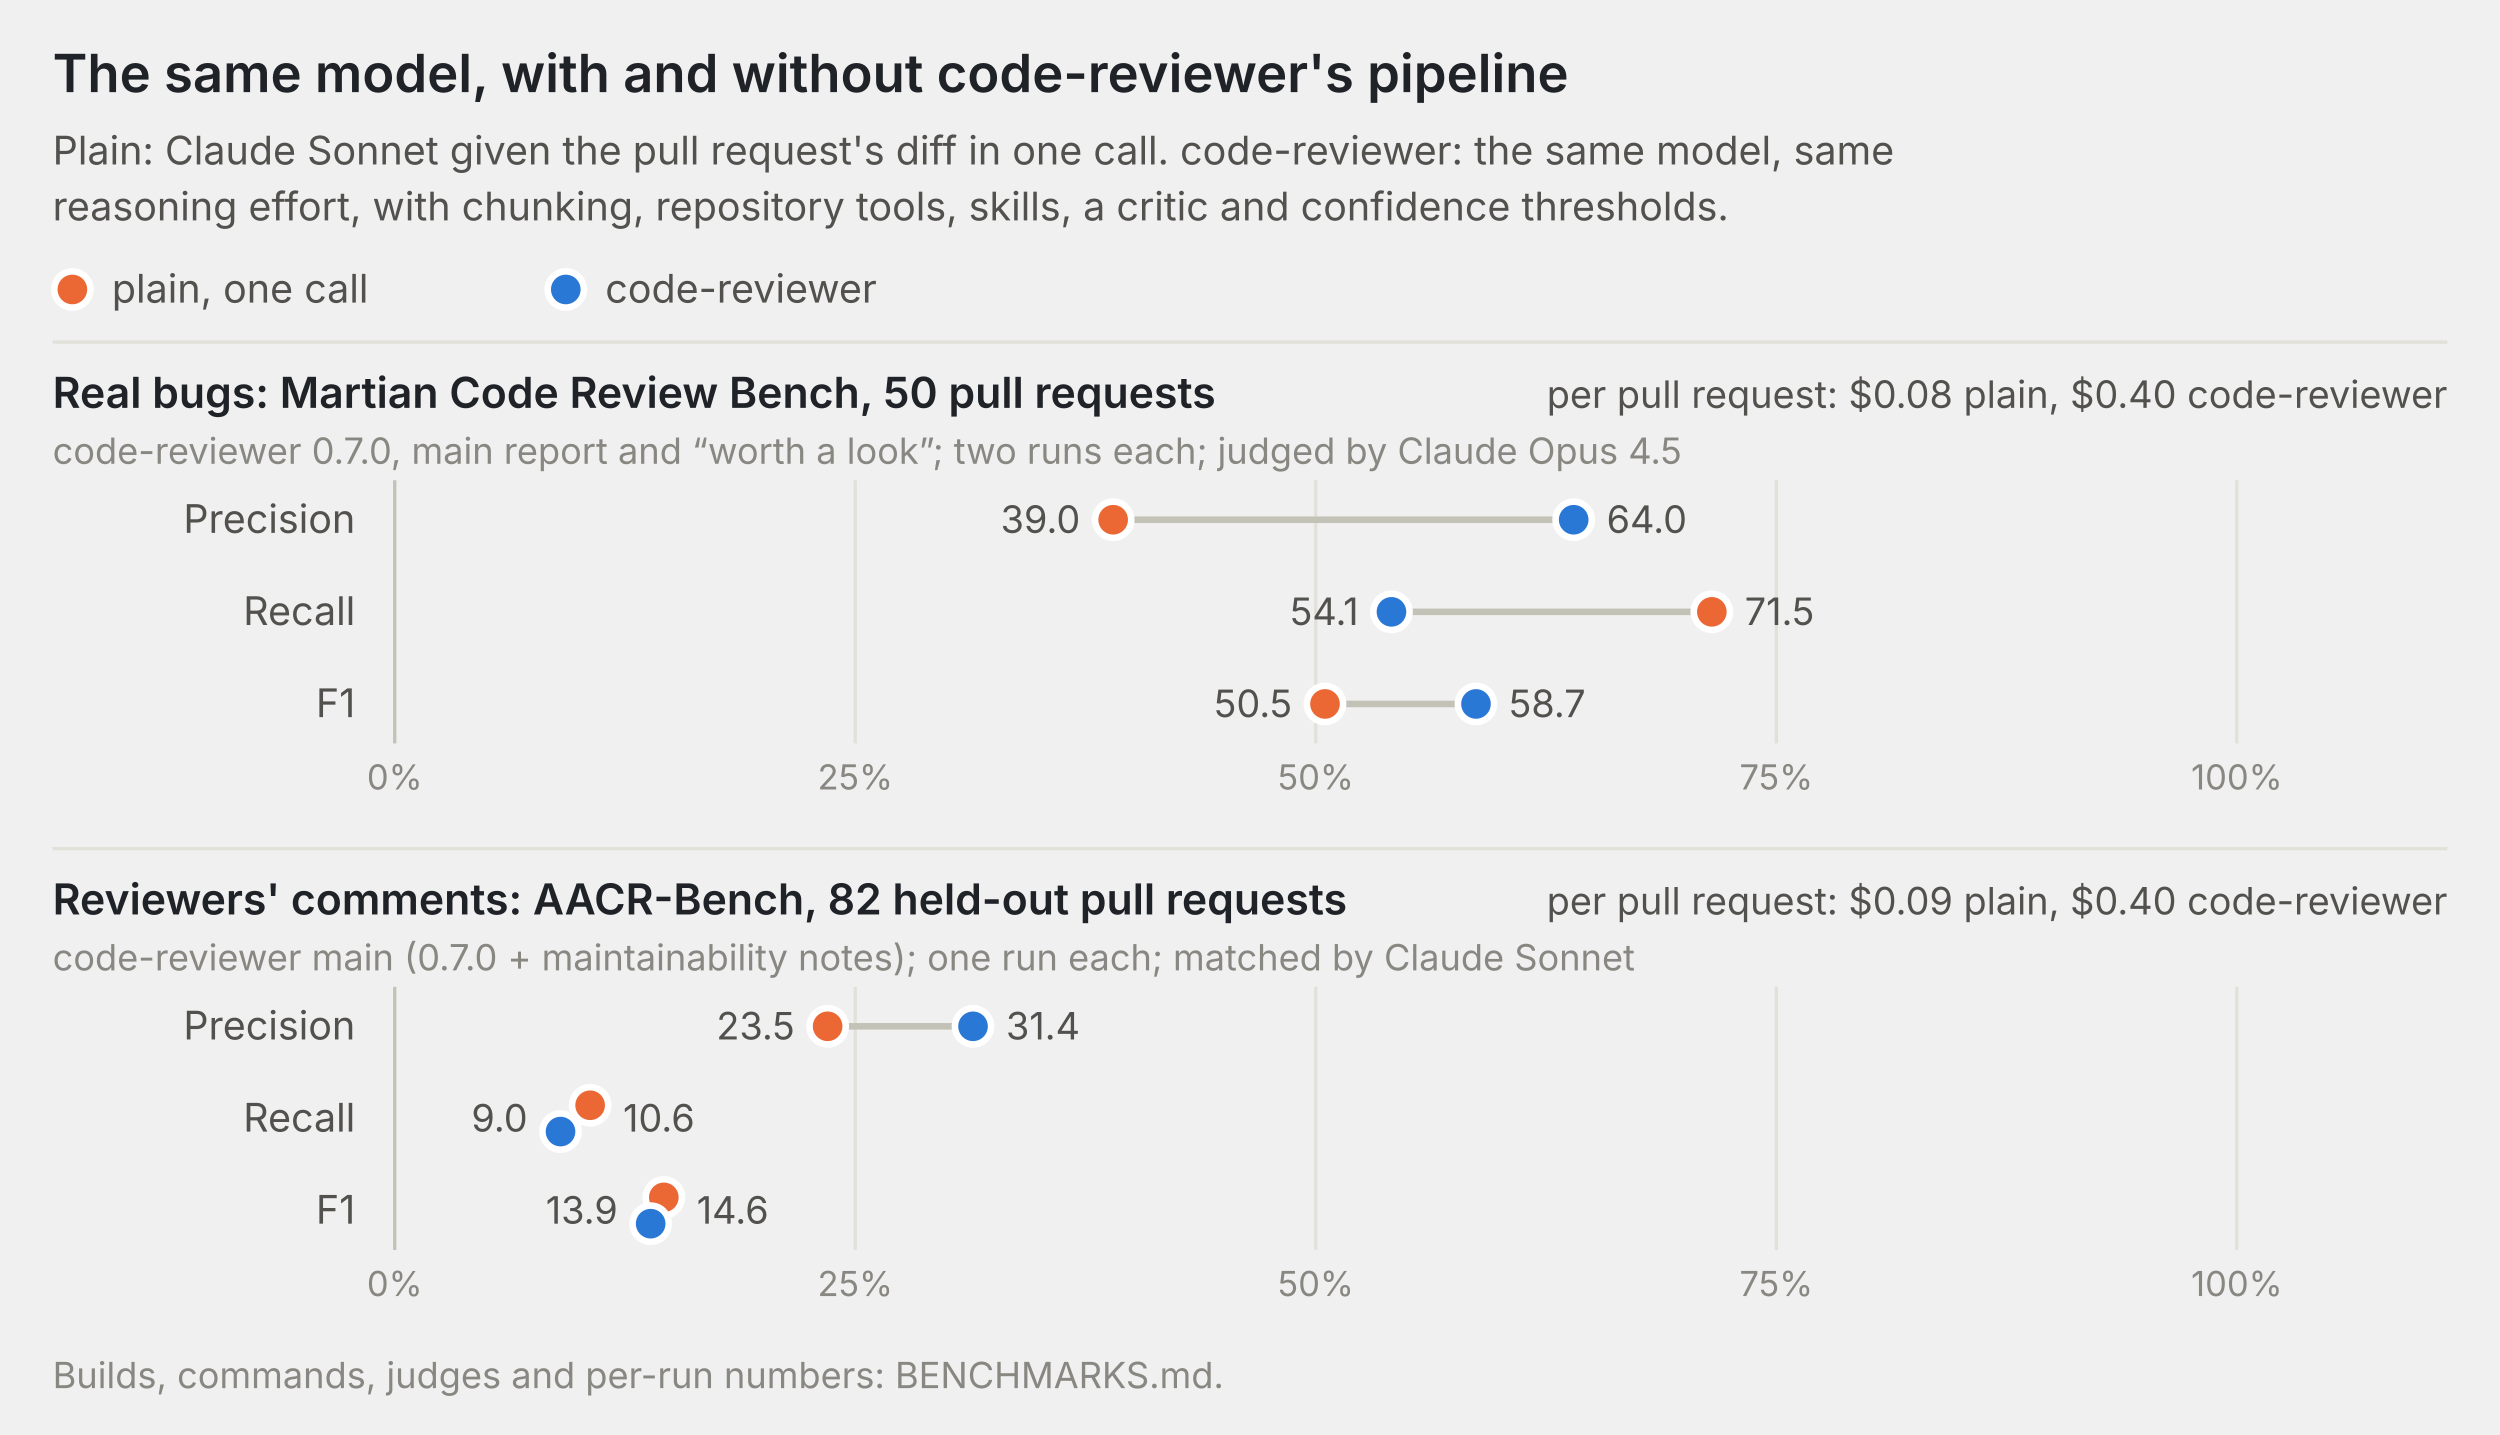
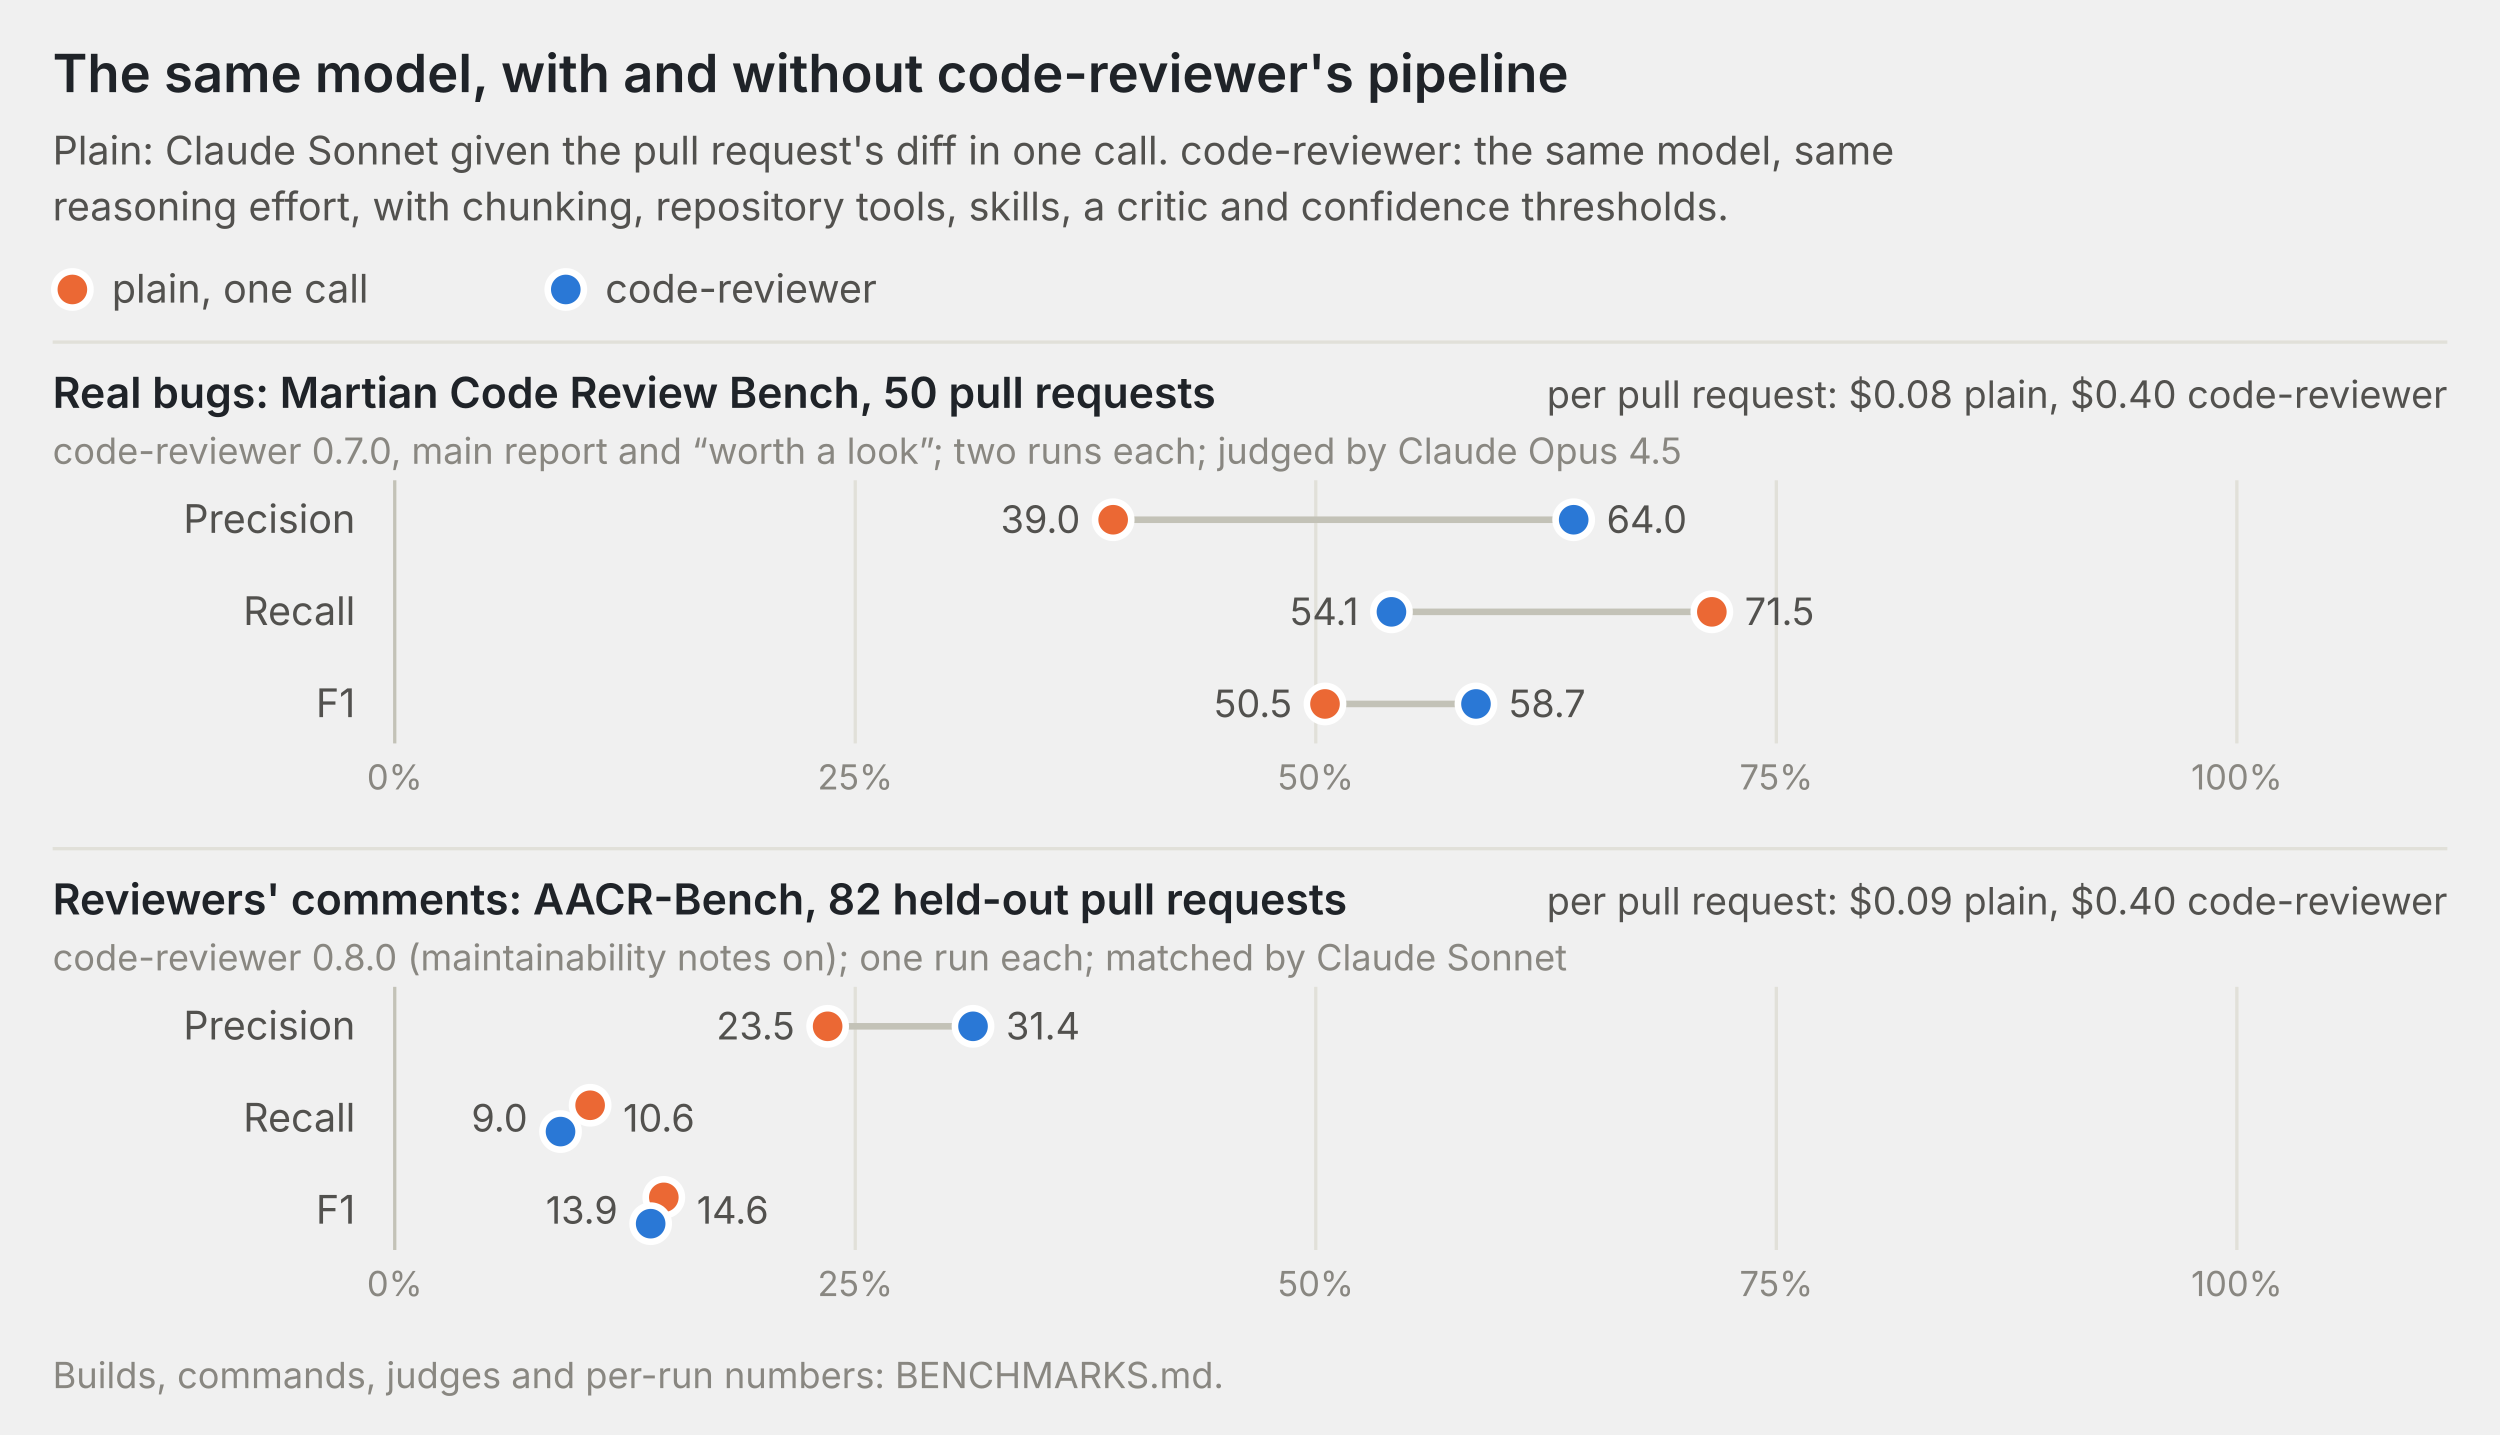
<svg xmlns="http://www.w3.org/2000/svg" width="760" height="436" viewBox="0 0 760 436" role="img" aria-label="The same model with and without code-reviewer's pipeline. Real bugs: Martian Code Review Bench, 50 pull requests: Precision plain 39.0, code-reviewer 64.0; Recall plain 71.5, code-reviewer 54.1; F1 plain 50.5, code-reviewer 58.7. Reviewers' comments: AACR-Bench, 82 held-out pull requests: Precision plain 23.5, code-reviewer 31.4; Recall plain 10.6, code-reviewer 9.0; F1 plain 14.6, code-reviewer 13.9." font-family="system-ui, -apple-system, &quot;Segoe UI&quot;, sans-serif">
  <text x="16.0" y="28.0" font-size="16" fill="#1f2328" font-weight="600">The same model, with and without code-reviewer's pipeline</text>
  <text x="16.0" y="50.0" font-size="12" fill="#52514e">Plain: Claude Sonnet given the pull request's diff in one call. code-reviewer: the same model, same</text>
  <text x="16.0" y="67.0" font-size="12" fill="#52514e">reasoning effort, with chunking, repository tools, skills, a critic and confidence thresholds.</text>
  <circle cx="22.0" cy="88.0" r="5.5" fill="#eb6834" stroke="#ffffff" stroke-width="2" />
  <text x="34.0" y="92.0" font-size="12" fill="#52514e">plain, one call</text>
  <circle cx="172.0" cy="88.0" r="5.5" fill="#2a78d6" stroke="#ffffff" stroke-width="2" />
  <text x="184.0" y="92.0" font-size="12" fill="#52514e">code-reviewer</text>
  <line x1="16" y1="104" x2="744" y2="104" stroke="#e1e0d9" stroke-width="1" />
  <text x="16.0" y="124.0" font-size="13" fill="#1f2328" font-weight="600">Real bugs: Martian Code Review Bench, 50 pull requests</text>
  <text x="16.0" y="141.0" font-size="11" fill="#898781">code-reviewer 0.7.0, main report and “worth a look”; two runs each; judged by Claude Opus 4.5</text>
  <text x="744.0" y="124.0" font-size="11.5" fill="#52514e" text-anchor="end">per pull request: $0.08 plain, $0.40 code-reviewer</text>
  <line x1="120.0" y1="146" x2="120.0" y2="226" stroke="#c3c2b7" stroke-width="1" />
  <line x1="260.0" y1="146" x2="260.0" y2="226" stroke="#e1e0d9" stroke-width="1" />
  <line x1="400.0" y1="146" x2="400.0" y2="226" stroke="#e1e0d9" stroke-width="1" />
  <line x1="540.0" y1="146" x2="540.0" y2="226" stroke="#e1e0d9" stroke-width="1" />
  <line x1="680.0" y1="146" x2="680.0" y2="226" stroke="#e1e0d9" stroke-width="1" />
  <text x="108.0" y="162.0" font-size="12" fill="#52514e" text-anchor="end">Precision</text>
  <line x1="338.4" y1="158" x2="478.4" y2="158" stroke="#c3c2b7" stroke-width="2" />
  <circle cx="338.4" cy="158.0" r="5.5" fill="#eb6834" stroke="#ffffff" stroke-width="2" />
  <circle cx="478.4" cy="158.0" r="5.5" fill="#2a78d6" stroke="#ffffff" stroke-width="2" />
  <text x="328.4" y="162.0" font-size="11.5" fill="#52514e" text-anchor="end" font-variant-numeric="tabular-nums">39.0</text>
  <text x="488.4" y="162.0" font-size="11.5" fill="#52514e" font-variant-numeric="tabular-nums">64.0</text>
  <text x="108.0" y="190.0" font-size="12" fill="#52514e" text-anchor="end">Recall</text>
  <line x1="520.4" y1="186" x2="423.0" y2="186" stroke="#c3c2b7" stroke-width="2" />
  <circle cx="520.4" cy="186.0" r="5.5" fill="#eb6834" stroke="#ffffff" stroke-width="2" />
  <circle cx="423.0" cy="186.0" r="5.5" fill="#2a78d6" stroke="#ffffff" stroke-width="2" />
  <text x="413.0" y="190.0" font-size="11.5" fill="#52514e" text-anchor="end" font-variant-numeric="tabular-nums">54.1</text>
  <text x="530.4" y="190.0" font-size="11.5" fill="#52514e" font-variant-numeric="tabular-nums">71.5</text>
  <text x="108.0" y="218.0" font-size="12" fill="#52514e" text-anchor="end">F1</text>
  <line x1="402.8" y1="214" x2="448.7" y2="214" stroke="#c3c2b7" stroke-width="2" />
  <circle cx="402.8" cy="214.0" r="5.5" fill="#eb6834" stroke="#ffffff" stroke-width="2" />
  <circle cx="448.7" cy="214.0" r="5.5" fill="#2a78d6" stroke="#ffffff" stroke-width="2" />
  <text x="392.8" y="218.0" font-size="11.5" fill="#52514e" text-anchor="end" font-variant-numeric="tabular-nums">50.5</text>
  <text x="458.7" y="218.0" font-size="11.5" fill="#52514e" font-variant-numeric="tabular-nums">58.7</text>
  <text x="120.0" y="240.0" font-size="10.5" fill="#898781" text-anchor="middle">0%</text>
  <text x="260.0" y="240.0" font-size="10.5" fill="#898781" text-anchor="middle">25%</text>
  <text x="400.0" y="240.0" font-size="10.5" fill="#898781" text-anchor="middle">50%</text>
  <text x="540.0" y="240.0" font-size="10.5" fill="#898781" text-anchor="middle">75%</text>
  <text x="680.0" y="240.0" font-size="10.5" fill="#898781" text-anchor="middle">100%</text>
  <line x1="16" y1="258" x2="744" y2="258" stroke="#e1e0d9" stroke-width="1" />
  <text x="16.0" y="278.0" font-size="13" fill="#1f2328" font-weight="600">Reviewers' comments: AACR-Bench, 82 held-out pull requests</text>
-   <text x="16.0" y="295.0" font-size="11" fill="#898781">code-reviewer main (0.7.0 + maintainability notes); one run each; matched by Claude Sonnet</text>
+   <text x="16.0" y="295.0" font-size="11" fill="#898781">code-reviewer 0.8.0 (maintainability notes on); one run each; matched by Claude Sonnet</text>
  <text x="744.0" y="278.0" font-size="11.5" fill="#52514e" text-anchor="end">per pull request: $0.09 plain, $0.40 code-reviewer</text>
  <line x1="120.0" y1="300" x2="120.0" y2="380" stroke="#c3c2b7" stroke-width="1" />
  <line x1="260.0" y1="300" x2="260.0" y2="380" stroke="#e1e0d9" stroke-width="1" />
  <line x1="400.0" y1="300" x2="400.0" y2="380" stroke="#e1e0d9" stroke-width="1" />
  <line x1="540.0" y1="300" x2="540.0" y2="380" stroke="#e1e0d9" stroke-width="1" />
  <line x1="680.0" y1="300" x2="680.0" y2="380" stroke="#e1e0d9" stroke-width="1" />
  <text x="108.0" y="316.0" font-size="12" fill="#52514e" text-anchor="end">Precision</text>
  <line x1="251.6" y1="312" x2="295.8" y2="312" stroke="#c3c2b7" stroke-width="2" />
  <circle cx="251.6" cy="312.0" r="5.5" fill="#eb6834" stroke="#ffffff" stroke-width="2" />
  <circle cx="295.8" cy="312.0" r="5.5" fill="#2a78d6" stroke="#ffffff" stroke-width="2" />
  <text x="241.6" y="316.0" font-size="11.5" fill="#52514e" text-anchor="end" font-variant-numeric="tabular-nums">23.5</text>
  <text x="305.8" y="316.0" font-size="11.5" fill="#52514e" font-variant-numeric="tabular-nums">31.4</text>
  <text x="108.0" y="344.0" font-size="12" fill="#52514e" text-anchor="end">Recall</text>
  <line x1="179.4" y1="336" x2="170.4" y2="344" stroke="#c3c2b7" stroke-width="2" />
  <circle cx="179.4" cy="336.0" r="5.5" fill="#eb6834" stroke="#ffffff" stroke-width="2" />
  <circle cx="170.4" cy="344.0" r="5.5" fill="#2a78d6" stroke="#ffffff" stroke-width="2" />
  <text x="160.4" y="344.0" font-size="11.5" fill="#52514e" text-anchor="end" font-variant-numeric="tabular-nums">9.0</text>
  <text x="189.4" y="344.0" font-size="11.5" fill="#52514e" font-variant-numeric="tabular-nums">10.6</text>
  <text x="108.0" y="372.0" font-size="12" fill="#52514e" text-anchor="end">F1</text>
  <line x1="201.8" y1="364" x2="197.8" y2="372" stroke="#c3c2b7" stroke-width="2" />
  <circle cx="201.8" cy="364.0" r="5.5" fill="#eb6834" stroke="#ffffff" stroke-width="2" />
  <circle cx="197.8" cy="372.0" r="5.5" fill="#2a78d6" stroke="#ffffff" stroke-width="2" />
  <text x="187.8" y="372.0" font-size="11.5" fill="#52514e" text-anchor="end" font-variant-numeric="tabular-nums">13.9</text>
  <text x="211.8" y="372.0" font-size="11.5" fill="#52514e" font-variant-numeric="tabular-nums">14.6</text>
  <text x="120.0" y="394.0" font-size="10.5" fill="#898781" text-anchor="middle">0%</text>
  <text x="260.0" y="394.0" font-size="10.5" fill="#898781" text-anchor="middle">25%</text>
  <text x="400.0" y="394.0" font-size="10.5" fill="#898781" text-anchor="middle">50%</text>
  <text x="540.0" y="394.0" font-size="10.5" fill="#898781" text-anchor="middle">75%</text>
  <text x="680.0" y="394.0" font-size="10.5" fill="#898781" text-anchor="middle">100%</text>
  <text x="16.0" y="422.0" font-size="11" fill="#898781">Builds, commands, judges and per-run numbers: BENCHMARKS.md.</text>
</svg>
